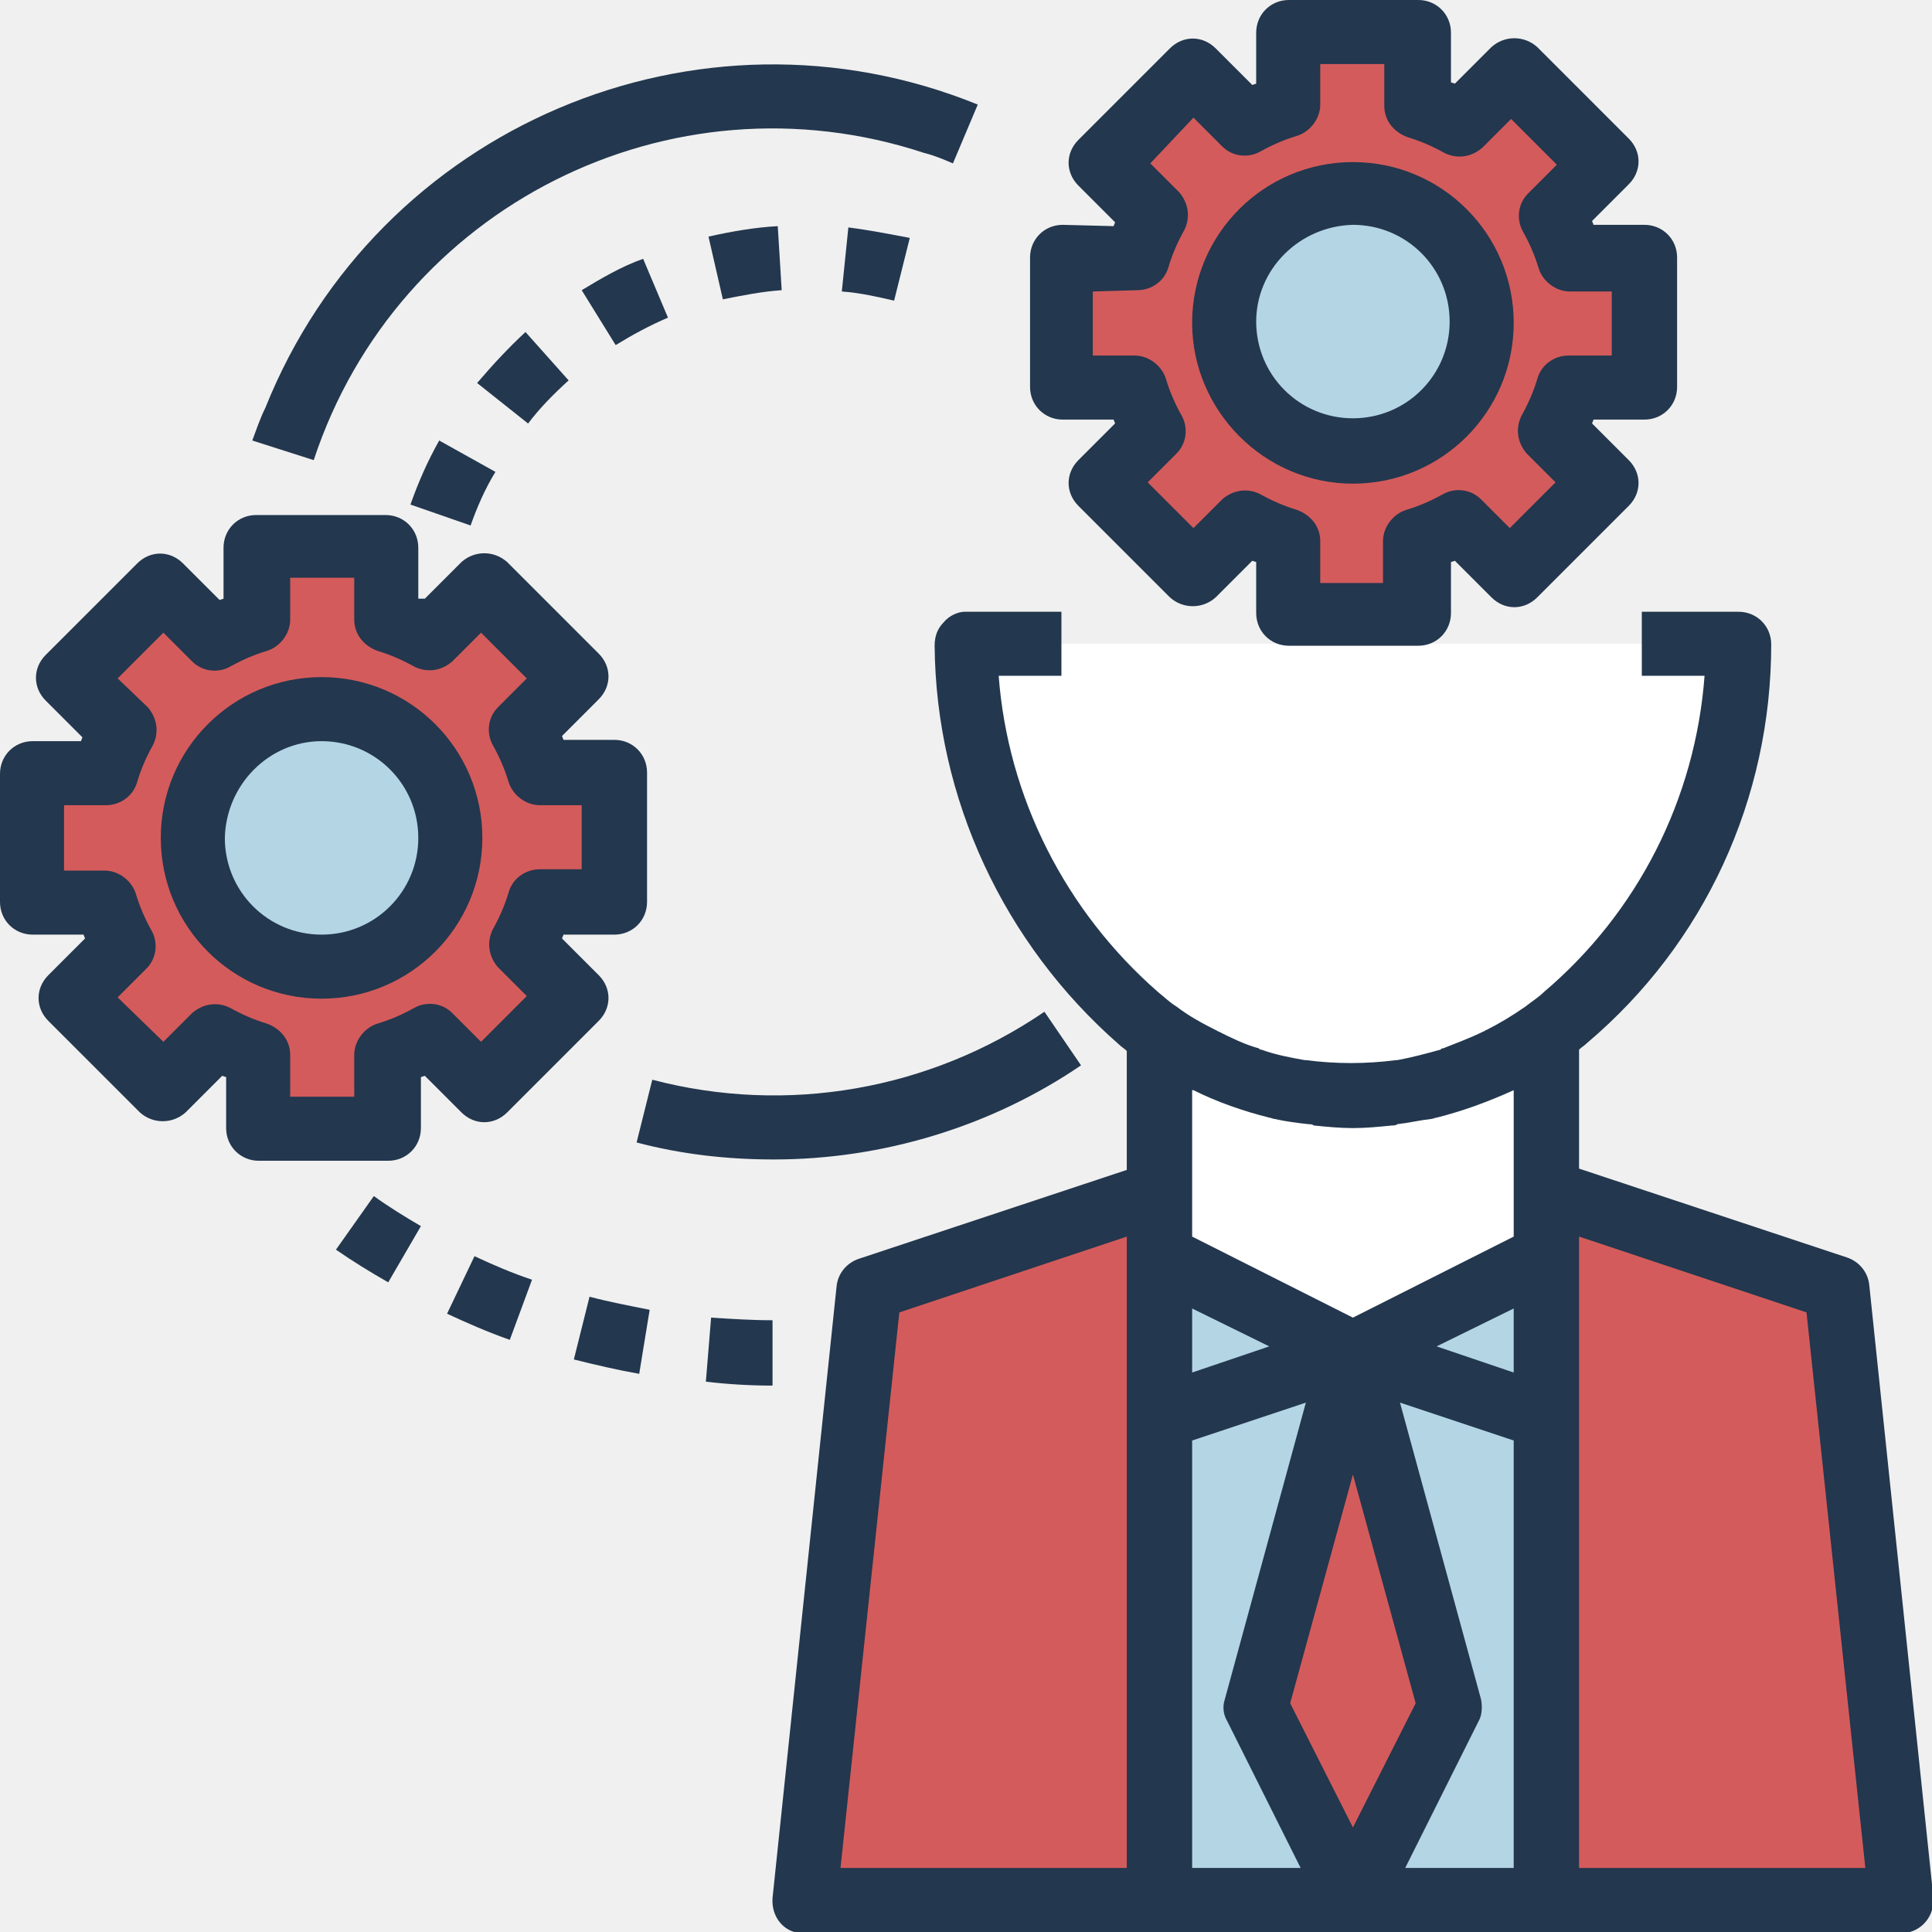
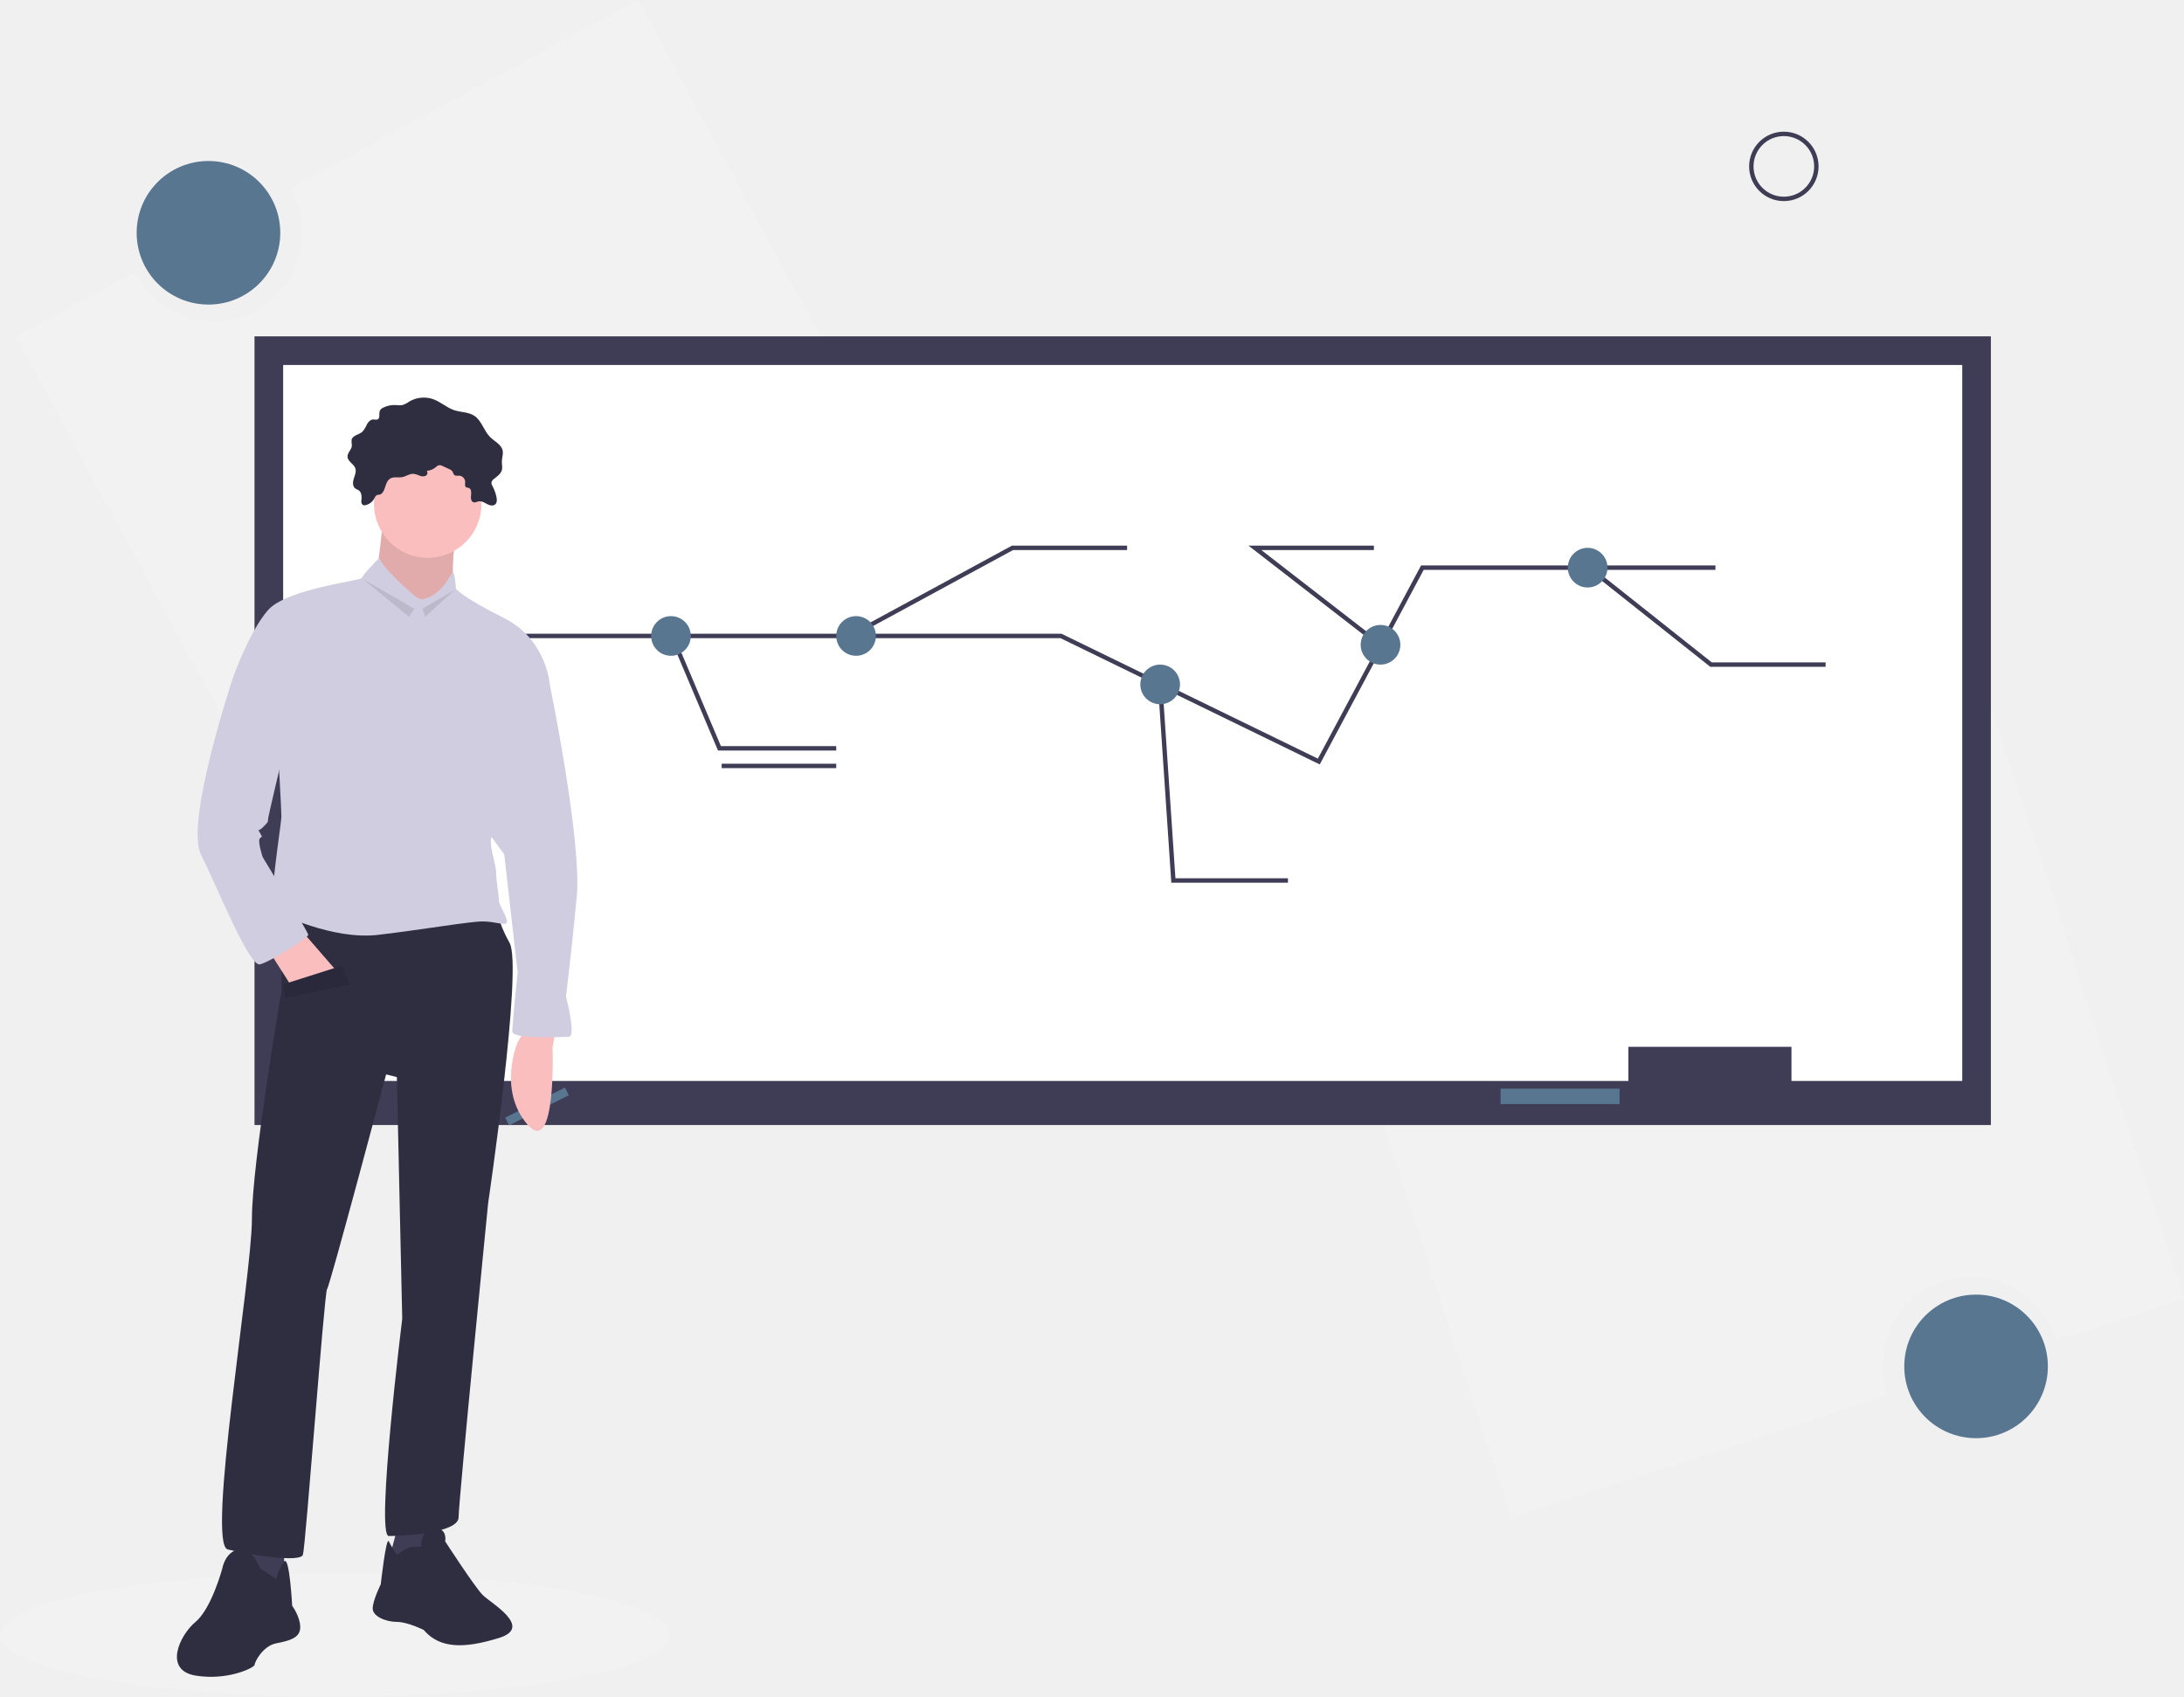
- <svg xmlns="http://www.w3.org/2000/svg" version="1.1" id="Layer_1" x="0px" y="0px" viewBox="0 0 147.8 147.8" style="enable-background:new 0 0 147.8 147.8;" xml:space="preserve">
-   <style type="text/css">
- 	.st0{fill:#D45B5B;}
- 	.st1{fill:#B3D5E4;}
- 	.st2{fill:#FFFFFF;}
- 	.st3{fill:#23374E;}
- </style>
-   <g id="planning-color" transform="translate(-140 -32.856)">
-     <g id="Group_88" transform="translate(221.312 35.32)">
-       <path id="Path_143" class="st0" d="M33.3,78.7c0.2-0.1,0.3-0.2,0.5-0.2C33.7,78.6,33.5,78.6,33.3,78.7z" />
-       <path id="Path_144" class="st0" d="M35.2,77.7c0.1-0.1,0.2-0.1,0.3-0.2C35.4,77.6,35.3,77.7,35.2,77.7z" />
-       <path id="Path_145" class="st0" d="M31.5,79.5c0.2-0.1,0.3-0.1,0.5-0.2C31.8,79.4,31.6,79.5,31.5,79.5z" />
-       <path id="Path_146" class="st0" d="M25.8,81c0.1,0,0.2,0,0.3,0C26,81,25.9,81,25.8,81z" />
-       <path id="Path_147" class="st0" d="M8.8,77.5c0.1,0.1,0.2,0.1,0.3,0.2C9.1,77.7,8.9,77.6,8.8,77.5z" />
-       <path id="Path_148" class="st0" d="M16.3,80.6c0.2,0,0.3,0.1,0.5,0.1C16.6,80.7,16.4,80.6,16.3,80.6z" />
-       <path id="Path_149" class="st0" d="M18.3,81h0.3C18.4,81,18.3,81,18.3,81z" />
-       <path id="Path_150" class="st0" d="M27.6,80.7c0.2,0,0.3-0.1,0.5-0.1C27.9,80.6,27.8,80.7,27.6,80.7z" />
-       <path id="Path_151" class="st0" d="M12.4,79.3c0.2,0.1,0.3,0.1,0.5,0.2C12.7,79.5,12.5,79.4,12.4,79.3z" />
-       <path id="Path_152" class="st0" d="M29.5,80.2c0.2-0.1,0.3-0.1,0.5-0.2C29.9,80.1,29.7,80.2,29.5,80.2z" />
-       <path id="Path_153" class="st0" d="M10.5,78.5c0.2,0.1,0.3,0.2,0.5,0.2C10.9,78.6,10.7,78.6,10.5,78.5z" />
-       <path id="Path_154" class="st0" d="M14.3,80c0.2,0.1,0.3,0.1,0.5,0.2C14.6,80.2,14.5,80.1,14.3,80z" />
-       <path id="Path_155" class="st0" d="M0,17.2v9.9h5.7C6,28.2,6.4,29.3,7,30.4l-4,4l7,7l4-4c1,0.6,2.1,1,3.3,1.3v5.7h9.9v-5.7    c1.1-0.3,2.2-0.8,3.3-1.3l4,4l7-7l-4-4c0.6-1,1-2.1,1.4-3.3h5.7v-9.9h-5.7c-0.3-1.1-0.8-2.2-1.4-3.3l4-4l-7-7l-4,4    c-1-0.6-2.1-1-3.3-1.4V0h-9.9v5.7C16.1,6,15,6.4,14,7l-4-4l-7,7l4,4c-0.6,1-1,2.1-1.4,3.3L0,17.2z M22.2,12.3    c5.4,0,9.9,4.4,9.9,9.9S27.6,32,22.2,32s-9.9-4.4-9.9-9.9l0,0C12.3,16.7,16.7,12.3,22.2,12.3L22.2,12.3L22.2,12.3z" />
-     </g>
-     <circle id="Ellipse_1" class="st1" cx="243.5" cy="57.5" r="9.9" />
-     <g id="Group_89" transform="translate(201.6 124.024)">
-       <path id="Path_156" class="st0" d="M27.1,4.9V0L4.9,7.4L0,54.2h27.1V4.9L27.1,4.9z" />
-       <path id="Path_157" class="st0" d="M56.7,0v54.2h27.1l-5-46.8L56.7,0z" />
-     </g>
-     <g id="Group_90" transform="translate(228.704 128.952)">
-       <path id="Path_158" class="st1" d="M0,12.3l14.8-4.9L0,0V12.3z" />
-       <path id="Path_159" class="st1" d="M29.6,12.3V0L14.8,7.4L29.6,12.3z" />
-     </g>
-     <g id="Group_91" transform="translate(228.704 111.892)">
-       <path id="Path_160" class="st0" d="M3.6,2.1C4.1,2.4,4.5,2.6,5,2.8C4.5,2.6,4.1,2.4,3.6,2.1z" />
-       <path id="Path_161" class="st0" d="M1.8,1.2C2.3,1.5,2.7,1.7,3.2,2C2.7,1.7,2.2,1.4,1.8,1.2z" />
-       <path id="Path_162" class="st0" d="M0,0L0,0c0.5,0.3,0.9,0.6,1.4,0.9C1,0.6,0.5,0.3,0,0z" />
-       <path id="Path_163" class="st0" d="M20.7,4c0.5-0.1,1-0.3,1.4-0.4C21.7,3.8,21.2,3.9,20.7,4z" />
-       <path id="Path_164" class="st0" d="M22.7,3.5c0.5-0.2,0.9-0.3,1.4-0.5C23.6,3.2,23.1,3.3,22.7,3.5z" />
-       <path id="Path_165" class="st0" d="M18.4,4.5c-2.4,0.3-4.9,0.3-7.3,0C13.6,4.8,16,4.8,18.4,4.5z" />
-       <path id="Path_166" class="st0" d="M29.6,0c-0.5,0.3-0.9,0.6-1.4,0.9C28.6,0.6,29.1,0.3,29.6,0z" />
-       <path id="Path_167" class="st0" d="M18.7,4.4c0.5-0.1,1-0.2,1.5-0.3C19.7,4.2,19.2,4.3,18.7,4.4z" />
-       <path id="Path_168" class="st0" d="M24.6,2.8C25,2.6,25.5,2.4,26,2.1C25.5,2.4,25,2.6,24.6,2.8z" />
-       <path id="Path_169" class="st0" d="M26.4,1.9c0.5-0.2,0.9-0.5,1.4-0.8C27.3,1.4,26.9,1.7,26.4,1.9z" />
-     </g>
-     <path id="Path_170" class="st2" d="M243.5,136.3l14.8-7.4v-17.1c-0.5,0.3-0.9,0.6-1.4,0.9c-0.1,0.1-0.2,0.1-0.3,0.2   c-0.5,0.3-0.9,0.5-1.4,0.8c-0.2,0.1-0.3,0.2-0.5,0.2c-0.5,0.2-0.9,0.4-1.4,0.6c-0.2,0.1-0.3,0.1-0.5,0.2c-0.5,0.2-0.9,0.4-1.4,0.5   c-0.2,0.1-0.3,0.1-0.5,0.2c-0.5,0.1-1,0.3-1.4,0.4c-0.2,0-0.3,0.1-0.5,0.1c-0.5,0.1-1,0.2-1.5,0.3h-0.3c-2.4,0.3-4.9,0.3-7.3,0   c-0.1,0-0.2,0-0.3,0c-0.5-0.1-1-0.2-1.5-0.3c-0.2,0-0.3-0.1-0.5-0.1c-0.5-0.1-1-0.3-1.4-0.4c-0.2-0.1-0.3-0.1-0.5-0.2   c-0.5-0.2-0.9-0.3-1.4-0.5c-0.2-0.1-0.3-0.1-0.5-0.2c-0.5-0.2-0.9-0.4-1.4-0.6c-0.2-0.1-0.3-0.2-0.5-0.2c-0.5-0.2-0.9-0.5-1.4-0.8   c-0.1-0.1-0.2-0.1-0.3-0.2c-0.5-0.3-1-0.6-1.4-0.9V129L243.5,136.3z" />
-     <g id="Group_92" transform="translate(234.204 114.861)">
-       <path id="Path_171" class="st0" d="M1.9,0.7c0.5,0.1,1,0.3,1.4,0.4C2.9,0.9,2.4,0.8,1.9,0.7z" />
-       <path id="Path_172" class="st0" d="M0,0c0.5,0.2,0.9,0.4,1.4,0.5C0.9,0.4,0.5,0.2,0,0z" />
-       <path id="Path_173" class="st0" d="M3.8,1.2c0.5,0.1,1,0.2,1.5,0.3C4.8,1.4,4.3,1.3,3.8,1.2z" />
-     </g>
-     <g id="Group_93" transform="translate(228.704 136.344)">
-       <path id="Path_174" class="st1" d="M14.8,0l7.4,27.1l-7.4,14.8h14.8v-37L14.8,0z" />
-       <path id="Path_175" class="st1" d="M14.8,0L0,4.9v37h14.8L7.4,27.1L14.8,0z" />
-     </g>
-     <g id="Group_94" transform="translate(142.464 74.744)">
-       <path id="Path_176" class="st0" d="M101,61.6l-7.4,27.1l7.4,14.8l7.4-14.8L101,61.6z" />
-       <path id="Path_177" class="st0" d="M17.2,5.7C16.1,6,15,6.4,14,7l-4-4l-7,7l4,4c-0.6,1-1,2.1-1.4,3.3H0v9.9h5.7    c0.3,1,0.7,2.1,1.3,3.2l-4,4l7,7l4-4c1,0.6,2.1,1,3.3,1.4v5.7h9.9v-5.7c1.1-0.3,2.2-0.8,3.3-1.4l4,4l7-7l-4-4c0.6-1,1-2.1,1.4-3.3    h5.7v-9.9h-5.7c-0.3-1.1-0.8-2.2-1.3-3.3l4-4l-7-7l-4,4c-1-0.6-2.1-1-3.3-1.4V0h-9.9v5.7H17.2z M32,22.2c0,5.4-4.4,9.9-9.9,9.9    s-9.9-4.4-9.9-9.9c0-5.4,4.4-9.9,9.9-9.9S32,16.7,32,22.2L32,22.2z" />
-     </g>
-     <circle id="Ellipse_2" class="st1" cx="164.6" cy="96.9" r="9.9" />
-     <path id="Path_178" class="st2" d="M273.1,82.1H214c0,0,2.5,34.5,29.6,34.5S273.1,82.1,273.1,82.1z" />
-     <g id="Group_95" transform="translate(140 32.856)">
-       <path id="Path_179" class="st3" d="M103.5,37c6.8,0,12.3-5.5,12.3-12.3s-5.5-12.3-12.3-12.3s-12.3,5.5-12.3,12.3    C91.2,31.4,96.7,37,103.5,37z M103.5,17.2c4.1,0,7.4,3.3,7.4,7.4s-3.3,7.4-7.4,7.4s-7.4-3.3-7.4-7.4l0,0    C96.1,20.6,99.4,17.3,103.5,17.2z" />
-       <path id="Path_182" class="st3" d="M24.6,76.4c6.8,0,12.3-5.5,12.3-12.3s-5.5-12.3-12.3-12.3s-12.3,5.5-12.3,12.3    C12.3,70.9,17.8,76.4,24.6,76.4z M24.6,56.7c4.1,0,7.4,3.3,7.4,7.4s-3.3,7.4-7.4,7.4s-7.4-3.3-7.4-7.4l0,0    C17.3,60,20.6,56.7,24.6,56.7z" />
-       <g id="Group_198">
-         <path id="Path_180" class="st3" d="M81.3,17.2c-1.4,0-2.5,1.1-2.5,2.5l0,0v9.9c0,1.4,1.1,2.5,2.5,2.5l0,0h3.9     c0,0.1,0.1,0.2,0.1,0.3l-2.8,2.8c-1,1-1,2.5,0,3.5l0,0l7,7c1,0.9,2.5,0.9,3.5,0l2.8-2.8l0.3,0.1v3.9c0,1.4,1.1,2.5,2.5,2.5l0,0     h9.9c1.4,0,2.5-1.1,2.5-2.5l0,0V43l0.3-0.1l2.8,2.8c1,1,2.5,1,3.5,0l0,0l7-7c1-1,1-2.5,0-3.5l0,0l-2.8-2.8c0-0.1,0.1-0.2,0.1-0.3     h3.9c1.4,0,2.5-1.1,2.5-2.5l0,0v-9.9c0-1.4-1.1-2.5-2.5-2.5l0,0h-3.9c0-0.1-0.1-0.2-0.1-0.3l2.8-2.8c1-1,1-2.5,0-3.5l0,0l-7-7     c-1-0.9-2.5-0.9-3.5,0l-2.8,2.8L111,6.3V2.5c0-1.4-1.1-2.5-2.5-2.5h-9.9c-1.4,0-2.5,1.1-2.5,2.5l0,0v3.9l-0.3,0.1L93,3.7     c-1-1-2.5-1-3.5,0l0,0l-7,7c-1,1-1,2.5,0,3.5l0,0l2.8,2.8c0,0.1-0.1,0.2-0.1,0.3L81.3,17.2z M87,22.2c1.1,0,2.1-0.7,2.4-1.8     c0.3-1,0.7-1.9,1.2-2.8c0.5-1,0.3-2.1-0.4-2.9L88,12.5L91.3,9l2.2,2.2c0.8,0.8,2,0.9,2.9,0.4s1.8-0.9,2.8-1.2S101,9.1,101,8V4.9     h4.9v3.2c0,1.1,0.7,2,1.8,2.4c1,0.3,1.9,0.7,2.8,1.2c1,0.5,2.1,0.3,2.9-0.4l2.2-2.2l3.5,3.5l-2.2,2.2c-0.8,0.8-0.9,2-0.4,2.9     c0.5,0.9,0.9,1.8,1.2,2.8c0.3,1,1.3,1.8,2.4,1.8h3.2v4.9H120c-1.1,0-2.1,0.7-2.4,1.8c-0.3,1-0.7,1.9-1.2,2.8     c-0.5,1-0.3,2.1,0.4,2.9l2.2,2.2l-3.5,3.5l-2.2-2.2c-0.8-0.8-2-0.9-2.9-0.4s-1.8,0.9-2.8,1.2s-1.8,1.3-1.8,2.4v3.2H101v-3.2     c0-1.1-0.7-2-1.8-2.4c-1-0.3-1.9-0.7-2.8-1.2c-1-0.5-2.1-0.3-2.9,0.4l-2.2,2.2l-3.5-3.5l2.2-2.2c0.8-0.8,0.9-2,0.4-2.9     S89.5,30,89.2,29c-0.3-1-1.3-1.8-2.4-1.8h-3.2v-4.9L87,22.2z" />
-         <path id="Path_181" class="st3" d="M72.2,47.6c-0.5,0.5-0.7,1.1-0.7,1.8c0.1,11.7,5.3,22.8,14.1,30.5c0.2,0.2,0.4,0.3,0.6,0.5     v9.1l-20.5,6.8c-0.9,0.3-1.6,1.1-1.7,2.1l-4.9,46.8c-0.1,1.4,0.8,2.6,2.2,2.7c0.1,0,0.2,0,0.3,0h83.8c1.4,0,2.5-1.1,2.5-2.5     c0-0.1,0-0.2,0-0.3L143,98.3c-0.1-1-0.8-1.8-1.7-2.1l-20.5-6.8v-9.1c0.2-0.2,0.4-0.3,0.6-0.5c9-7.6,14.1-18.7,14.1-30.5     c0-1.4-1.1-2.5-2.5-2.5h-7.4v4.9h4.8c-0.7,9.4-5.1,18.1-12.3,24.2c-0.4,0.4-0.9,0.7-1.4,1.1l0,0c-1,0.7-2,1.3-3,1.8     c-0.1,0-0.1,0.1-0.2,0.1c-1,0.5-2.1,0.9-3.1,1.3c-0.1,0-0.1,0-0.2,0.1c-1.1,0.3-2.2,0.6-3.3,0.8h-0.1c-2.3,0.3-4.6,0.3-6.9,0     h-0.1c-1.1-0.2-2.2-0.4-3.3-0.8c-0.1,0-0.1,0-0.2-0.1c-1.1-0.3-2.1-0.8-3.1-1.3c-0.1,0-0.1-0.1-0.2-0.1c-1-0.5-2.1-1.1-3-1.8l0,0     c-0.5-0.3-0.9-0.7-1.4-1.1C81.5,69.7,77.1,61,76.4,51.7h4.8v-4.9h-7.4C73.3,46.8,72.6,47.1,72.2,47.6z M108.3,130.3l-4.8,9.5     l-4.8-9.5l4.8-17.5L108.3,130.3z M115.8,105l-5.9-2l5.9-2.9V105z M91.2,105v-4.9l5.9,2.9L91.2,105z M68.8,100.4l17.4-5.8v48.3     H64.3L68.8,100.4z M91.2,110.2l8.7-2.9L93.7,130c-0.2,0.6-0.1,1.2,0.2,1.7l5.6,11.2h-8.3L91.2,110.2z M107.5,142.9l5.6-11.2     c0.3-0.5,0.3-1.2,0.2-1.7l-6.2-22.7l8.7,2.9v32.7L107.5,142.9L107.5,142.9z M138.2,100.4l4.5,42.5h-21.9V94.6L138.2,100.4z      M115.8,83.4v11.2l-12.3,6.2l-12.3-6.2V83.4h0.1c1.8,0.9,3.8,1.6,5.8,2.1c0.1,0,0.3,0.1,0.4,0.1c0.9,0.2,1.7,0.3,2.6,0.4     c0.1,0,0.3,0,0.4,0.1c1,0.1,2,0.2,3,0.2s2-0.1,3-0.2c0.1,0,0.3,0,0.4-0.1c0.9-0.1,1.7-0.3,2.6-0.4c0.1,0,0.3-0.1,0.4-0.1     C111.9,85,113.8,84.3,115.8,83.4C115.7,83.4,115.8,83.4,115.8,83.4L115.8,83.4z" />
-         <path id="Path_183" class="st3" d="M2.5,71.5h3.9c0,0.1,0.1,0.2,0.1,0.3l-2.8,2.8c-1,1-1,2.5,0,3.5l0,0l7,7c1,0.9,2.5,0.9,3.5,0     l2.8-2.8l0.3,0.1v3.9c0,1.4,1.1,2.5,2.5,2.5l0,0h9.9c1.4,0,2.5-1.1,2.5-2.5l0,0v-3.9l0.3-0.1l2.8,2.8c1,1,2.5,1,3.5,0l0,0l7-7     c1-1,1-2.5,0-3.5l0,0L43,71.8c0-0.1,0.1-0.2,0.1-0.3H47c1.4,0,2.5-1.1,2.5-2.5l0,0v-9.9c0-1.4-1.1-2.5-2.5-2.5l0,0h-3.9     c0-0.1-0.1-0.2-0.1-0.3l2.8-2.8c1-1,1-2.5,0-3.5l0,0l-7-7c-1-0.9-2.5-0.9-3.5,0l-2.8,2.8H32v-3.9c0-1.4-1.1-2.5-2.5-2.5l0,0h-9.9     c-1.4,0-2.5,1.1-2.5,2.5l0,0v3.9l-0.3,0.1L14,43.1c-1-1-2.5-1-3.5,0l0,0l-7,7c-1,1-1,2.5,0,3.5l0,0l2.8,2.8     c0,0.1-0.1,0.2-0.1,0.3H2.5c-1.4,0-2.5,1.1-2.5,2.5l0,0V69C0,70.4,1.1,71.5,2.5,71.5L2.5,71.5z M4.9,61.6h3.2     c1.1,0,2.1-0.7,2.4-1.8c0.3-1,0.7-1.9,1.2-2.8c0.5-1,0.3-2.1-0.4-2.9L9,51.9l3.5-3.5l2.2,2.2c0.8,0.8,2,0.9,2.9,0.4     s1.8-0.9,2.8-1.2s1.8-1.3,1.8-2.4v-3.2h4.9v3.2c0,1.1,0.7,2,1.8,2.4c1,0.3,1.9,0.7,2.8,1.2c1,0.5,2.1,0.3,2.9-0.4l2.2-2.2     l3.5,3.5l-2.2,2.2c-0.8,0.8-0.9,2-0.4,2.9s0.9,1.8,1.2,2.8s1.3,1.8,2.4,1.8h3.2v4.9h-3.2c-1.1,0-2.1,0.7-2.4,1.8     c-0.3,1-0.7,1.9-1.2,2.8c-0.5,1-0.3,2.1,0.4,2.9l2.2,2.2l-3.5,3.5l-2.2-2.2c-0.8-0.8-2-0.9-2.9-0.4s-1.8,0.9-2.8,1.2     c-1,0.3-1.8,1.3-1.8,2.4v3.2h-4.9v-3.2c0-1.1-0.7-2-1.8-2.4c-1-0.3-1.9-0.7-2.8-1.2c-1-0.5-2.1-0.3-2.9,0.4l-2.2,2.2L9,76.3     l2.2-2.2c0.8-0.8,0.9-2,0.4-2.9s-0.9-1.8-1.2-2.8S9.1,66.6,8,66.6H4.9V61.6z" />
-         <path id="Path_184" class="st3" d="M82.7,81.5l-2.8-4.1c-8.8,6-19.7,7.9-30,5.2l-1.2,4.8c3.4,0.9,6.9,1.3,10.5,1.3     C67.5,88.7,75.8,86.2,82.7,81.5z" />
-         <path id="Path_185" class="st3" d="M19.3,33.7l4.7,1.5c6.4-19.4,27.3-29.9,46.7-23.5c0.8,0.2,1.5,0.5,2.2,0.8L74.8,8     C53.4-0.7,28.9,9.7,20.3,31.2C19.9,32,19.6,32.9,19.3,33.7z" />
-         <path id="Path_186" class="st3" d="M43.9,104c1.6,0.4,3.3,0.8,5,1.1l0.8-4.9c-1.5-0.3-3.1-0.6-4.6-1L43.9,104z" />
-         <path id="Path_187" class="st3" d="M25.7,95.6c1.3,0.9,2.6,1.7,4,2.5l2.5-4.3c-1.2-0.7-2.5-1.5-3.6-2.3L25.7,95.6z" />
-         <path id="Path_188" class="st3" d="M59.1,106v-5c-1.6,0-3.1-0.1-4.7-0.2l-0.4,4.9C55.7,105.9,57.4,106,59.1,106z" />
-         <path id="Path_189" class="st3" d="M34.2,100.5c1.5,0.7,3.1,1.4,4.8,2l1.7-4.6c-1.5-0.5-2.9-1.1-4.4-1.8L34.2,100.5z" />
-         <path id="Path_190" class="st3" d="M64.9,17.4l-0.5,4.9c1.4,0.1,2.7,0.4,4,0.7l1.2-4.8C68,17.9,66.5,17.6,64.9,17.4z" />
-         <path id="Path_191" class="st3" d="M59.5,17.3c-1.8,0.1-3.5,0.4-5.3,0.8l1.1,4.8c1.5-0.3,3-0.6,4.5-0.7L59.5,17.3z" />
-         <path id="Path_192" class="st3" d="M44.5,22.2l2.6,4.2c1.3-0.8,2.6-1.5,4-2.1l-1.9-4.5C47.5,20.4,46,21.3,44.5,22.2z" />
-         <path id="Path_193" class="st3" d="M43.5,29.1l-3.3-3.7c-1.3,1.2-2.5,2.5-3.7,3.9l3.9,3.1C41.3,31.2,42.4,30.1,43.5,29.1z" />
-         <path id="Path_194" class="st3" d="M31.4,38.6l4.6,1.6c0.5-1.4,1.1-2.8,1.9-4.1l-4.3-2.4C32.7,35.3,32,36.9,31.4,38.6z" />
-       </g>
-     </g>
-   </g>
+ <svg xmlns="http://www.w3.org/2000/svg" id="e7b3b0c3-1e4f-480c-906c-c03021e90d10" data-name="Layer 1" width="991.14" height="770.178" viewBox="0 0 991.14 770.178">
+   <path d="M394.011,64.911,236.158,150.413a40.156,40.156,0,1,1-70.587,38.234l-53.823,29.154L251.167,475.195,533.43,322.305Z" transform="translate(-104.4301 -64.91113)" fill="#f2f2f2" />
+   <circle cx="94.604" cy="105.668" r="32.587" fill="#597690" />
+   <path d="M790.385,753.975l170.672-55.671a40.156,40.156,0,1,1,76.319-24.894l58.194-18.982-90.777-278.297L699.608,475.679Z" transform="translate(-104.4301 -64.91113)" fill="#f2f2f2" />
+   <circle cx="896.776" cy="620.244" r="32.587" fill="#597690" />
+   <rect x="115.5" y="152.678" width="788" height="358" fill="#3f3d56" />
+   <rect x="128.5" y="165.678" width="762" height="325" fill="#fff" />
+   <rect x="739" y="475.178" width="74" height="25" fill="#3f3d56" />
+   <rect x="681" y="494.178" width="54" height="7" fill="#597690" />
+   <polyline points="190.5 288.678 481.5 288.678 526.616 310.657 598.5 345.678 645.5 257.678 778.5 257.678" fill="none" stroke="#3f3d56" stroke-miterlimit="10" stroke-width="2" />
+   <polyline points="304.925 288.678 326.5 339.678 379.5 339.678" fill="none" stroke="#3f3d56" stroke-miterlimit="10" stroke-width="2" />
+   <polyline points="385.807 288.678 459.5 248.678 511.5 248.678" fill="none" stroke="#3f3d56" stroke-miterlimit="10" stroke-width="2" />
+   <circle cx="304.5" cy="288.678" r="9" fill="#597690" />
+   <circle cx="388.5" cy="288.678" r="9" fill="#597690" />
+   <polyline points="526.5 310.678 532.5 399.678 584.5 399.678" fill="none" stroke="#3f3d56" stroke-miterlimit="10" stroke-width="2" />
+   <polyline points="626.65 292.971 569.5 248.678 623.5 248.678" fill="none" stroke="#3f3d56" stroke-miterlimit="10" stroke-width="2" />
+   <polyline points="721.051 257.678 776.5 301.678 828.5 301.678" fill="none" stroke="#3f3d56" stroke-miterlimit="10" stroke-width="2" />
+   <circle cx="526.5" cy="310.678" r="9" fill="#597690" />
+   <circle cx="720.5" cy="257.678" r="9" fill="#597690" />
+   <circle cx="626.5" cy="292.678" r="9" fill="#597690" />
+   <line x1="327.5" y1="347.678" x2="379.5" y2="347.678" fill="none" stroke="#3f3d56" stroke-miterlimit="10" stroke-width="2" />
+   <path d="M615.93,322.589h0Z" transform="translate(-104.4301 -64.91113)" fill="none" stroke="#3f3d56" stroke-miterlimit="10" stroke-width="2" />
+   <path d="M727.93,321.589h0Z" transform="translate(-104.4301 -64.91113)" fill="none" stroke="#3f3d56" stroke-miterlimit="10" stroke-width="2" />
+   <path d="M727.93,329.589h0Z" transform="translate(-104.4301 -64.91113)" fill="none" stroke="#3f3d56" stroke-miterlimit="10" stroke-width="2" />
+   <path d="M932.93,374.589h0Z" transform="translate(-104.4301 -64.91113)" fill="none" stroke="#3f3d56" stroke-miterlimit="10" stroke-width="2" />
+   <path d="M913.93,382.589h0Z" transform="translate(-104.4301 -64.91113)" fill="none" stroke="#3f3d56" stroke-miterlimit="10" stroke-width="2" />
+   <path d="M688.93,472.589h0Z" transform="translate(-104.4301 -64.91113)" fill="none" stroke="#3f3d56" stroke-miterlimit="10" stroke-width="2" />
+   <circle cx="809.542" cy="75.53" r="14.756" fill="none" stroke="#3f3d56" stroke-miterlimit="10" stroke-width="2" />
+   <ellipse cx="152" cy="742.178" rx="152" ry="28" fill="#f2f2f2" />
+   <polygon points="256.389 493.658 229.272 507.339 231.027 510.834 258.143 497.153 256.389 493.658" fill="#597690" />
+   <path d="M356.41,533.122l-1.218,7.309s1.827,50.557-11.573,34.72-4.264-37.156-4.264-37.156l3.655-6.091Z" transform="translate(-104.4301 -64.91113)" fill="#fbbebe" />
+   <path d="M278.443,299.221s-2.436,25.583-3.655,26.801,18.274,24.365,18.274,24.365l17.055-15.837s-1.218-23.146,2.436-28.019S278.443,299.221,278.443,299.221Z" transform="translate(-104.4301 -64.91113)" fill="#fbbebe" />
+   <path d="M278.443,299.221s-2.436,25.583-3.655,26.801,18.274,24.365,18.274,24.365l17.055-15.837s-1.218-23.146,2.436-28.019S278.443,299.221,278.443,299.221Z" transform="translate(-104.4301 -64.91113)" opacity="0.1" />
+   <polygon points="128.939 700.894 128.939 722.822 120.411 724.041 108.229 720.386 111.883 697.239 128.939 700.894" fill="#3f3d56" />
+   <path d="M222.405,776.769s-3.655-9.746-9.746-8.528-7.309,8.528-7.309,8.528-4.873,18.274-12.182,24.365-14.619,21.928,0,24.365,26.801-3.655,26.801-4.873,3.655-8.528,9.746-9.746,10.964-2.436,10.964-7.309-3.655-9.746-3.655-9.746-1.218-23.108-3.655-20.082a24.234,24.234,0,0,0-3.655,7.899Z" transform="translate(-104.4301 -64.91113)" fill="#2f2e41" />
+   <polygon points="181.323 689.93 176.45 708.203 188.632 710.64 194.723 704.549 195.941 688.712 181.323 689.93" fill="#3f3d56" />
+   <path d="M284.534,770.678s4.873-3.655,7.309-3.655h3.655s0-8.528,6.091-8.528,4.873,6.091,4.873,6.091,13.401,20.71,17.055,24.365,23.146,14.619,7.309,19.492-26.801,4.873-34.111-3.655c0,0-7.309-3.655-12.182-3.655s-10.964-2.436-10.964-6.091,3.655-10.964,3.655-10.964,2.436-21.928,3.655-19.492S284.534,770.678,284.534,770.678Z" transform="translate(-104.4301 -64.91113)" fill="#2f2e41" />
+   <path d="M232.15,474.647v40.202s-13.401,77.967-13.401,103.55-20.71,147.406-10.964,149.843,32.892,6.091,34.111,2.436,9.746-119.387,10.964-120.605,26.801-97.459,26.801-97.459l4.873,1.218,2.436,109.641s-12.182,98.677-6.091,98.677,31.674-1.218,31.674-8.528,13.401-142.533,13.401-142.533,15.837-107.205,9.746-118.169-6.091-17.055-6.091-17.055Z" transform="translate(-104.4301 -64.91113)" fill="#2f2e41" />
+   <circle cx="194.114" cy="228.828" r="24.365" fill="#fbbebe" />
+   <path d="M293.062,335.769s-15.228-12.791-16.446-17.664c0,0-7.919,7.919-7.919,9.137s-34.111,4.873-42.638,14.619-15.837,30.456-15.837,30.456l20.71,38.983s1.218,21.928,1.218,24.365-6.091,41.42-3.655,42.638,26.801,13.401,47.511,10.964,41.42-6.091,47.511-6.091,10.964,2.436,10.964,0-3.655-7.309-3.655-9.746-1.218-8.528-1.218-12.182-2.436-9.746-2.436-14.619,26.801-70.658,26.801-70.658-1.218-20.71-20.71-30.456-21.928-13.401-21.928-13.401-.38-7.309-1.408-7.309-4.683,10.964-14.429,12.182Z" transform="translate(-104.4301 -64.91113)" fill="#d0cde1" />
+   <polygon points="122.847 432.883 131.375 446.283 153.303 441.41 137.466 423.137 122.847 432.883" fill="#fbbebe" />
+   <path d="M346.664,366.224l7.309,9.746s14.619,70.658,12.182,96.24-4.873,45.075-4.873,45.075,4.873,18.274,1.218,18.274-25.583,1.218-25.583-2.436S339.355,506.321,339.355,506.321L333.264,452.719l-13.401-18.274Z" transform="translate(-104.4301 -64.91113)" fill="#d0cde1" />
+   <path d="M281.995,281.911c1.494-.633,3.22-.119,4.82-.39,1.878-.317,3.559-1.709,5.455-1.533a10.484,10.484,0,0,1,2.597.843,3.391,3.391,0,0,0,2.661.095,1.512,1.512,0,0,0,.579-2.271,7.52,7.52,0,0,0,4.327-1.863,3.23,3.23,0,0,1,.826-.62,2.696,2.696,0,0,1,2.122.331l2.788,1.285a3.526,3.526,0,0,1,1.593,1.14c.332.517.396,1.212.866,1.608.599.505,1.495.258,2.277.307a2.912,2.912,0,0,1,2.63,2.84c-.011.818-.309,1.822.338,2.322.375.29.908.244,1.348.422,1.139.463,1.144,2.049.976,3.267s-.085,2.825,1.086,3.2c.825.264,1.667-.299,2.524-.424,1.293-.189,2.488.619,3.639,1.238s2.679,1.036,3.676.192c.928-.785.868-2.221.613-3.41a18.79,18.79,0,0,0-1.787-4.887,3.102,3.102,0,0,1-.518-1.521,2.754,2.754,0,0,1,1.278-1.86c1.41-1.115,3.032-2.237,3.488-3.975.335-1.276-.042-2.621-.013-3.94.035-1.605.673-3.202.374-4.779-.542-2.858-3.723-4.234-5.777-6.294-2.822-2.832-3.738-7.361-7.067-9.573-2.664-1.769-6.148-1.558-9.182-2.571-3.332-1.112-6.015-3.667-9.302-4.907a12.963,12.963,0,0,0-11.019.966,11.028,11.028,0,0,1-3.239,1.655,11.647,11.647,0,0,1-2.949-.034,11.381,11.381,0,0,0-5.623,1.16,3.144,3.144,0,0,0-1.575,1.382c-.589,1.307.266,3.35-1.024,3.975-.601.291-1.312.012-1.98.027-1.299.029-2.299,1.159-2.917,2.302a11.033,11.033,0,0,1-2.044,3.29c-1.588,1.391-4.474,1.621-4.889,3.691a20.124,20.124,0,0,0,.149,2.622c-.12,1.835-2.083,3.229-1.981,5.064.118,2.117,2.808,3.152,3.527,5.147.548,1.519-.173,3.161-.669,4.698s-.645,3.506.635,4.49c.502.386,1.148.544,1.66.916,1.325.964,1.308,2.908,1.161,4.54a2.135,2.135,0,0,0,.481,1.944,1.799,1.799,0,0,0,1.472.177,6.01,6.01,0,0,0,3.804-2.862c.427-.705.512-1.327,1.288-1.702.526-.254,1.165-.027,1.7-.357C279.746,287.709,278.869,283.236,281.995,281.911Z" transform="translate(-104.4301 -64.91113)" fill="#2f2e41" />
+   <path d="M213.877,368.661l-3.655,3.655S188.294,438.1,195.603,452.719s21.928,51.166,26.801,49.948,21.928-12.182,21.928-13.401-20.71-35.329-20.71-35.329-2.436-7.309-1.218-8.528,1.218,0,0-2.436-1.218,0,1.218-2.436,2.436-2.436,2.436-3.655,7.309-31.674,7.309-31.674Z" transform="translate(-104.4301 -64.91113)" fill="#d0cde1" />
+   <polygon points="128.329 446.892 155.131 438.365 158.785 446.892 129.548 452.983 128.329 446.892" fill="#2f2e41" />
+   <polygon points="128.329 446.892 155.131 438.365 158.785 446.892 129.548 452.983 128.329 446.892" opacity="0.1" />
+   <polygon points="164.876 262.939 185.586 279.994 188.023 276.339 164.876 262.939" opacity="0.1" />
+   <polygon points="206.296 267.812 191.678 276.339 192.896 279.994 206.296 267.812" opacity="0.1" />
</svg>
